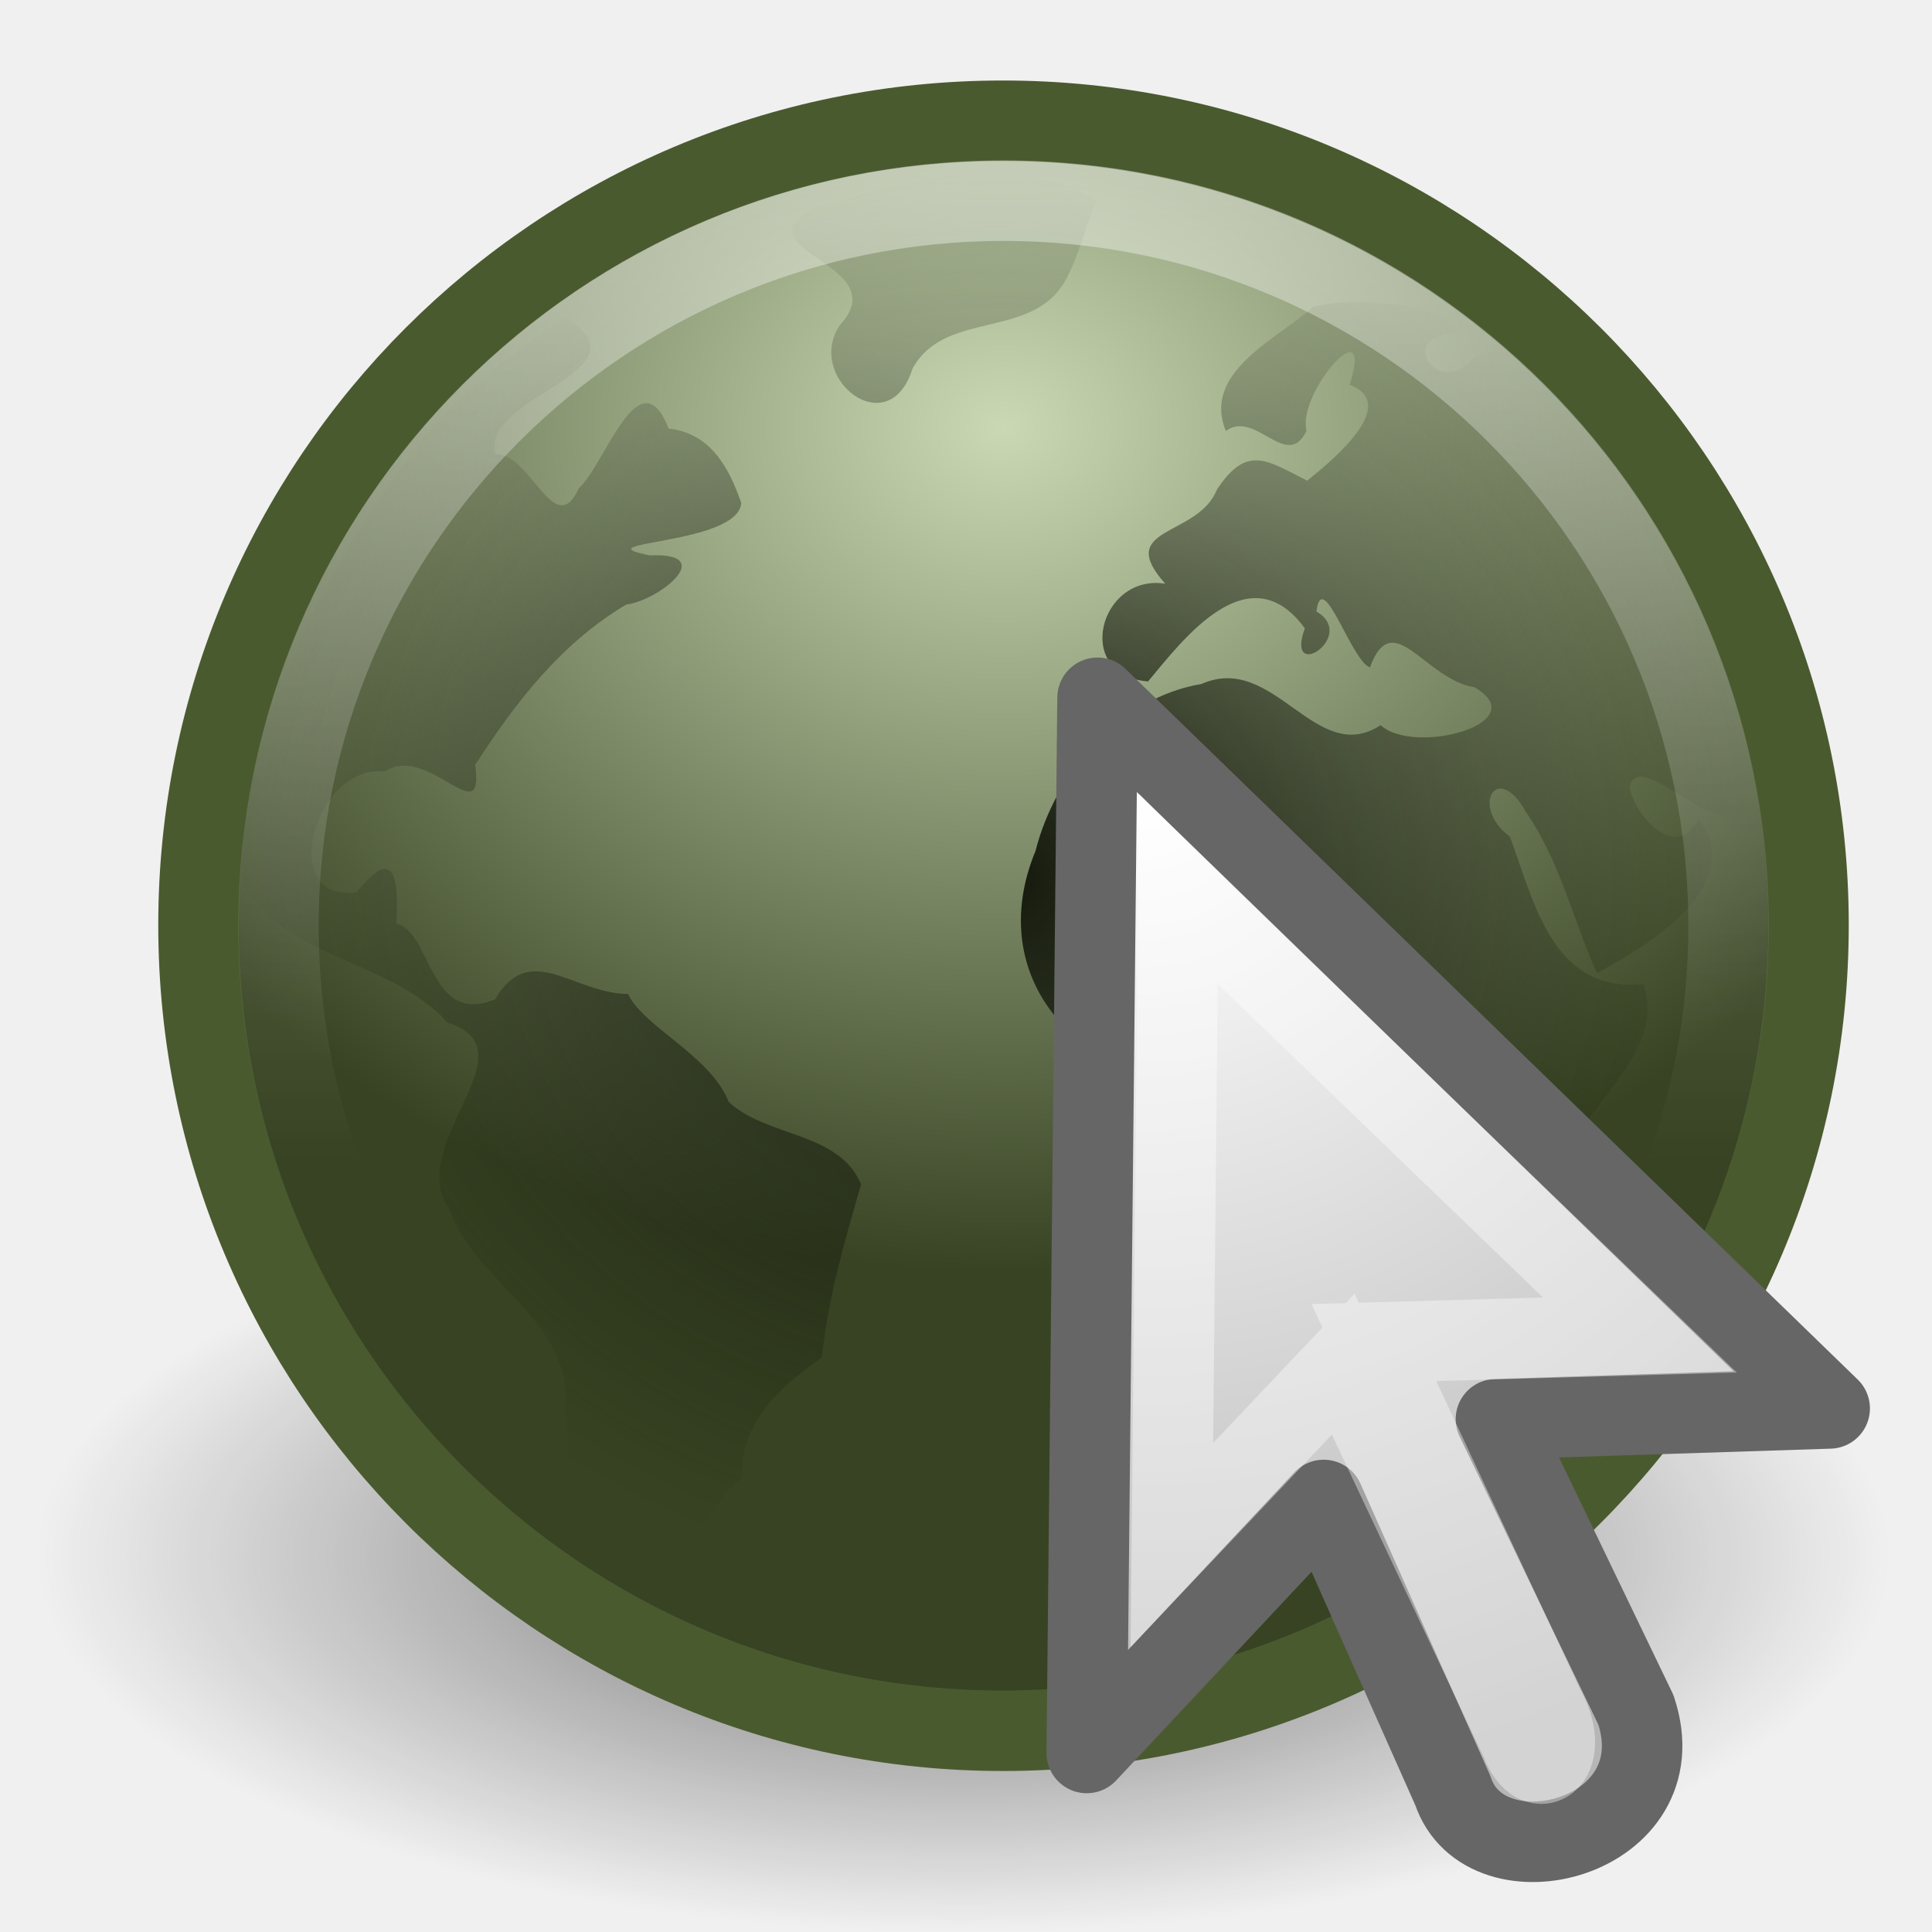
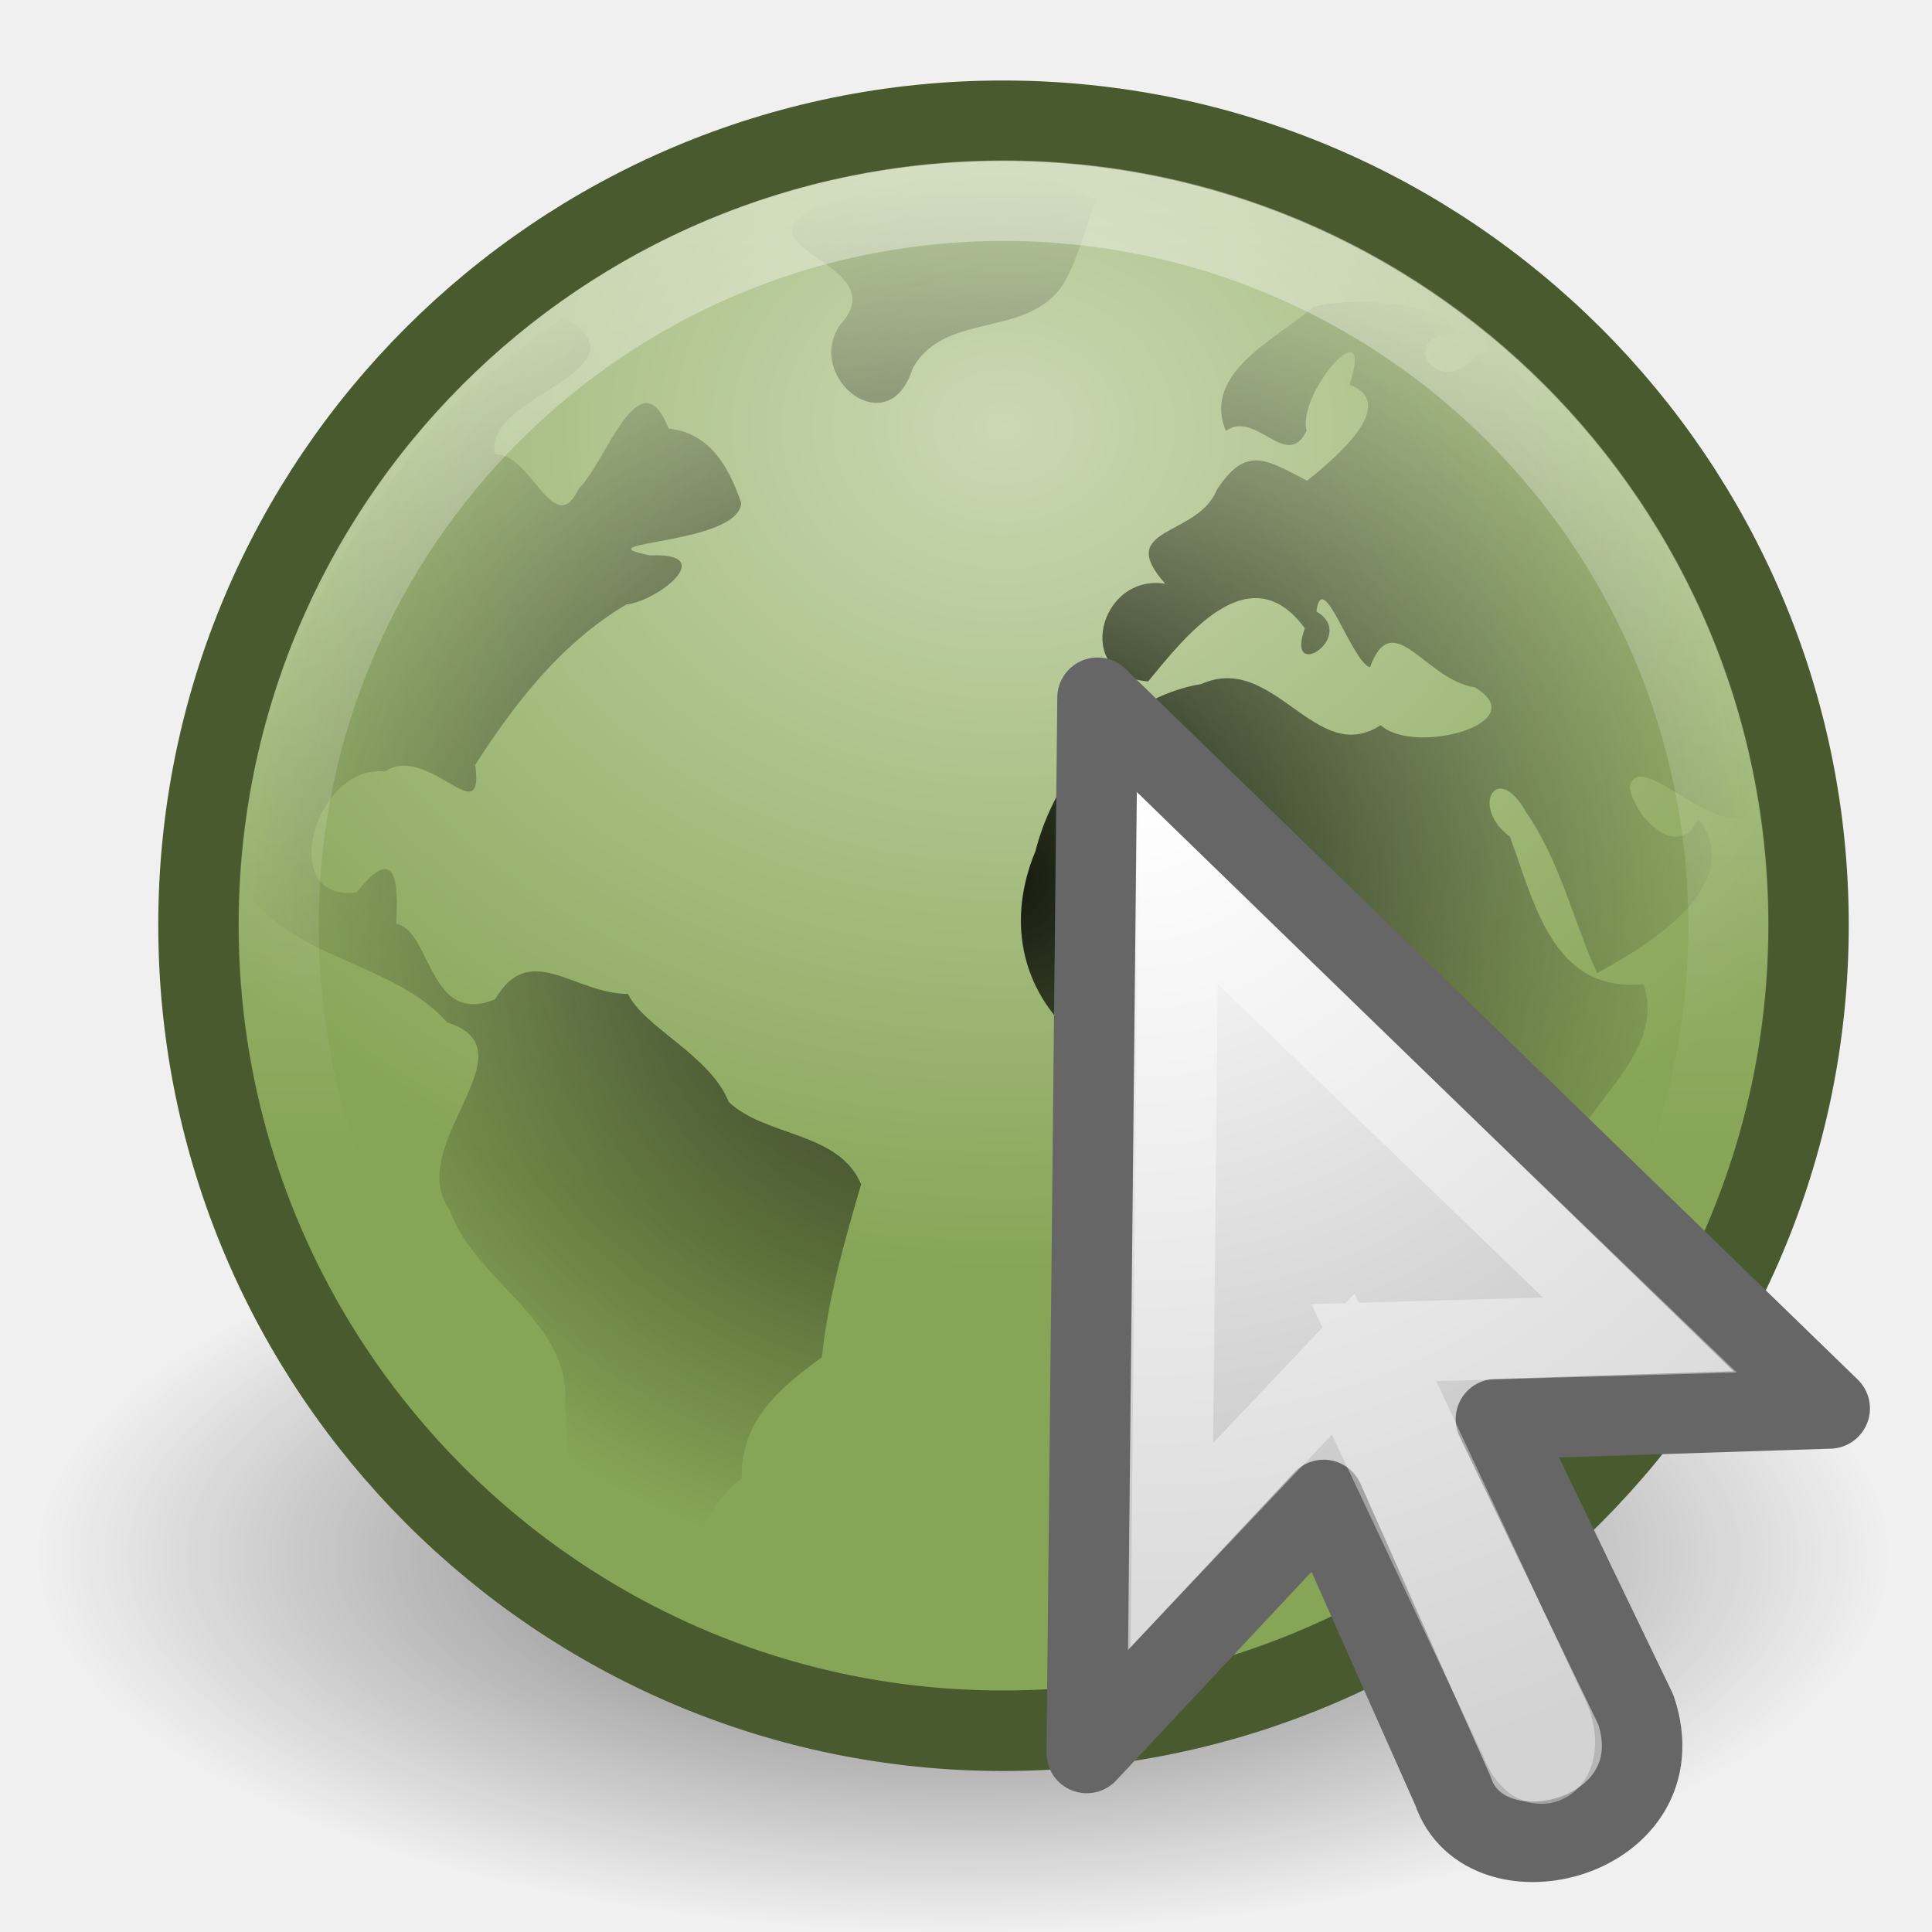
<svg xmlns="http://www.w3.org/2000/svg" xmlns:xlink="http://www.w3.org/1999/xlink" id="svg2" height="24" width="24" version="1.0">
  <defs id="defs4">
    <linearGradient id="linearGradient4662">
      <stop style="stop-color:#14180d;stop-opacity:1" offset="0" id="stop4664" />
      <stop style="stop-color:#181e0f;stop-opacity:0" offset="1" id="stop4666" />
    </linearGradient>
    <radialGradient r="8.617" gradientTransform="matrix(0.03689,1.3299,-0.94885,0.026323,29.159,-26.64)" cx="24.653" cy="18.944" gradientUnits="userSpaceOnUse" fx="24.652" id="radialGradient4646" fy="18.944" spreadMethod="pad">
      <stop offset="0" style="stop-color:#557695" id="stop4648" />
      <stop offset="1" style="stop-color:#e8f1fa;stop-opacity:1" id="stop4650" />
    </radialGradient>
    <radialGradient r="8.617" gradientTransform="matrix(0.03689,1.3299,-0.94885,0.026323,29.159,-26.64)" cx="24.653" cy="18.944" gradientUnits="userSpaceOnUse" fx="24.652" id="radialGradient4640" fy="18.944" spreadMethod="pad">
      <stop offset="0" style="stop-color:#557695" id="stop4642" />
      <stop offset="1" style="stop-color:#e8f1fa;stop-opacity:1" id="stop4644" />
    </radialGradient>
    <radialGradient r="8.617" gradientTransform="matrix(0.03689,1.3299,-0.94885,0.026323,29.159,-26.64)" cx="24.653" cy="18.944" gradientUnits="userSpaceOnUse" fx="24.652" id="radialGradient4634" fy="18.944" spreadMethod="pad">
      <stop offset="0" style="stop-color:#557695" id="stop4636" />
      <stop offset="1" style="stop-color:#e6f0f9;stop-opacity:1" id="stop4638" />
    </radialGradient>
    <radialGradient r="8.617" gradientTransform="matrix(0.03689,1.3299,-0.94885,0.026323,29.159,-26.64)" cx="24.653" cy="18.944" gradientUnits="userSpaceOnUse" fx="24.652" id="radialGradient4628" fy="18.944" spreadMethod="pad">
      <stop offset="0" style="stop-color:#557695" id="stop4630" />
      <stop offset="1" style="stop-color:#e4eef9;stop-opacity:1" id="stop4632" />
    </radialGradient>
    <radialGradient r="8.617" gradientTransform="matrix(0.03689,1.3299,-0.94885,0.026323,29.159,-26.64)" cx="24.653" cy="18.944" gradientUnits="userSpaceOnUse" fx="24.652" id="radialGradient4622" fy="18.944" spreadMethod="pad">
      <stop offset="0" style="stop-color:#557695" id="stop4624" />
      <stop offset="1" style="stop-color:#dfecf8;stop-opacity:1" id="stop4626" />
    </radialGradient>
    <radialGradient r="8.617" gradientTransform="matrix(0.03689,1.3299,-0.94885,0.026323,29.159,-26.64)" cx="24.653" cy="18.944" gradientUnits="userSpaceOnUse" fx="24.652" id="radialGradient4616" fy="18.944" spreadMethod="pad">
      <stop offset="0" style="stop-color:#557695" id="stop4618" />
      <stop offset="1" style="stop-color:#ddeaf7;stop-opacity:1" id="stop4620" />
    </radialGradient>
    <radialGradient r="8.617" gradientTransform="matrix(0.03689,1.3299,-0.94885,0.026323,29.159,-26.64)" cx="24.653" cy="18.944" gradientUnits="userSpaceOnUse" fx="24.652" id="radialGradient4610" fy="18.944" spreadMethod="pad">
      <stop offset="0" style="stop-color:#557695" id="stop4612" />
      <stop offset="1" style="stop-color:#d8e7f6;stop-opacity:1" id="stop4614" />
    </radialGradient>
    <radialGradient r="8.617" gradientTransform="matrix(0.03689,1.3299,-0.94885,0.026323,29.159,-26.64)" cx="24.653" cy="18.944" gradientUnits="userSpaceOnUse" fx="24.652" id="radialGradient4604" fy="18.944" spreadMethod="pad">
      <stop offset="0" style="stop-color:#557695" id="stop4606" />
      <stop offset="1" style="stop-color:#d6e6f6;stop-opacity:1" id="stop4608" />
    </radialGradient>
    <radialGradient r="8.617" gradientTransform="matrix(0.03689,1.3299,-0.94885,0.026323,29.159,-26.64)" cx="24.653" cy="18.944" gradientUnits="userSpaceOnUse" fx="24.652" id="radialGradient4598" fy="18.944" spreadMethod="pad">
      <stop offset="0" style="stop-color:#557695" id="stop4600" />
      <stop offset="1" style="stop-color:#cfe2f4;stop-opacity:1" id="stop4602" />
    </radialGradient>
    <radialGradient r="8.617" gradientTransform="matrix(0.03689,1.3299,-0.94885,0.026323,29.159,-26.64)" cx="24.653" cy="18.944" gradientUnits="userSpaceOnUse" fx="24.652" id="radialGradient4592" fy="18.944" spreadMethod="pad">
      <stop offset="0" style="stop-color:#557695" id="stop4594" />
      <stop offset="1" style="stop-color:#cde0f4;stop-opacity:1" id="stop4596" />
    </radialGradient>
    <radialGradient r="8.617" gradientTransform="matrix(0.03689,1.3299,-0.94885,0.026323,29.159,-26.64)" cx="24.653" cy="18.944" gradientUnits="userSpaceOnUse" fx="24.652" id="radialGradient4586" fy="18.944" spreadMethod="pad">
      <stop offset="0" style="stop-color:#557695" id="stop4588" />
      <stop offset="1" style="stop-color:#cbdff3;stop-opacity:1" id="stop4590" />
    </radialGradient>
    <radialGradient r="8.617" gradientTransform="matrix(0.03689,1.3299,-0.94885,0.026323,29.159,-26.64)" cx="24.653" cy="18.944" gradientUnits="userSpaceOnUse" fx="24.652" id="radialGradient4580" fy="18.944" spreadMethod="pad">
      <stop offset="0" style="stop-color:#557695" id="stop4582" />
      <stop offset="1" style="stop-color:#c6dcf2;stop-opacity:1" id="stop4584" />
    </radialGradient>
    <radialGradient r="8.617" gradientTransform="matrix(0.03689,1.3299,-0.94885,0.026323,29.159,-26.64)" cx="24.653" cy="18.944" gradientUnits="userSpaceOnUse" fx="24.652" id="radialGradient4574" fy="18.944" spreadMethod="pad">
      <stop offset="0" style="stop-color:#557695" id="stop4576" />
      <stop offset="1" style="stop-color:#c1daf1;stop-opacity:1" id="stop4578" />
    </radialGradient>
    <radialGradient r="8.617" gradientTransform="matrix(0.03689,1.3299,-0.94885,0.026323,29.159,-26.64)" cx="24.653" cy="18.944" gradientUnits="userSpaceOnUse" fx="24.652" id="radialGradient4568" fy="18.944" spreadMethod="pad">
      <stop offset="0" style="stop-color:#557695" id="stop4570" />
      <stop offset="1" style="stop-color:#bfd8f0;stop-opacity:1" id="stop4572" />
    </radialGradient>
    <radialGradient r="8.617" gradientTransform="matrix(0.03689,1.3299,-0.94885,0.026323,29.159,-26.64)" cx="24.653" cy="18.944" gradientUnits="userSpaceOnUse" fx="24.652" id="radialGradient4562" fy="18.944" spreadMethod="pad">
      <stop offset="0" style="stop-color:#557695" id="stop4564" />
      <stop offset="1" style="stop-color:#bdd7f0;stop-opacity:1" id="stop4566" />
    </radialGradient>
    <radialGradient r="8.617" gradientTransform="matrix(0.03689,1.3299,-0.94885,0.026323,29.159,-26.64)" cx="24.653" cy="18.944" gradientUnits="userSpaceOnUse" fx="24.652" id="radialGradient4556" fy="18.944" spreadMethod="pad">
      <stop offset="0" style="stop-color:#557695" id="stop4558" />
      <stop offset="1" style="stop-color:#b8d4ef;stop-opacity:1" id="stop4560" />
    </radialGradient>
    <radialGradient r="8.617" gradientTransform="matrix(0.03689,1.3299,-0.94885,0.026323,29.159,-26.64)" cx="24.653" cy="18.944" gradientUnits="userSpaceOnUse" fx="24.652" id="radialGradient4550" fy="18.944" spreadMethod="pad">
      <stop offset="0" style="stop-color:#557695" id="stop4552" />
      <stop offset="1" style="stop-color:#b6d3ee;stop-opacity:1" id="stop4554" />
    </radialGradient>
    <radialGradient r="8.617" gradientTransform="matrix(0.03689,1.3299,-0.94885,0.026323,29.159,-26.64)" cx="24.653" cy="18.944" gradientUnits="userSpaceOnUse" fx="24.652" id="radialGradient4544" fy="18.944" spreadMethod="pad">
      <stop offset="0" style="stop-color:#557695" id="stop4546" />
      <stop offset="1" style="stop-color:#98c1e8;stop-opacity:1" id="stop4548" />
    </radialGradient>
    <radialGradient r="8.617" gradientTransform="matrix(0.03689,1.3299,-0.94885,0.026323,29.159,-26.64)" cx="24.653" cy="18.944" gradientUnits="userSpaceOnUse" fx="24.652" id="radialGradient4538" fy="18.944" spreadMethod="pad">
      <stop offset="0" style="stop-color:#557695" id="stop4540" />
      <stop offset="1" style="stop-color:#96bfe7;stop-opacity:1" id="stop4542" />
    </radialGradient>
    <radialGradient r="8.617" gradientTransform="matrix(0.03689,1.3299,-0.94885,0.026323,29.159,-26.64)" cx="24.653" cy="18.944" gradientUnits="userSpaceOnUse" fx="24.652" id="radialGradient4530" fy="18.944" spreadMethod="pad">
      <stop offset="0" style="stop-color:#557695" id="stop4532" />
      <stop offset="1" style="stop-color:#d6e6f6;stop-opacity:1" id="stop4534" />
    </radialGradient>
    <radialGradient r="8.617" gradientTransform="matrix(0.03689,1.3299,-0.94885,0.026323,29.159,-26.64)" cx="24.653" cy="18.944" gradientUnits="userSpaceOnUse" fx="24.652" id="radialGradient4524" fy="18.944" spreadMethod="pad">
      <stop offset="0" style="stop-color:#557695" id="stop4526" />
      <stop offset="1" style="stop-color:#d6e6f6;stop-opacity:1" id="stop4528" />
    </radialGradient>
    <radialGradient r="8.617" gradientTransform="matrix(0.03689,1.3299,-0.94885,0.026323,29.159,-26.64)" cx="24.653" cy="18.944" gradientUnits="userSpaceOnUse" fx="24.652" id="radialGradient4518" fy="18.944" spreadMethod="pad">
      <stop offset="0" style="stop-color:#557695" id="stop4520" />
      <stop offset="1" style="stop-color:#d4e5f5;stop-opacity:1" id="stop4522" />
    </radialGradient>
    <radialGradient r="8.617" gradientTransform="matrix(0.03689,1.3299,-0.94885,0.026323,29.159,-26.64)" cx="24.653" cy="18.944" gradientUnits="userSpaceOnUse" fx="24.652" id="radialGradient4512" fy="18.944" spreadMethod="pad">
      <stop offset="0" style="stop-color:#0978e1;stop-opacity:1" id="stop4514" />
      <stop offset="1" style="stop-color:#15395c" id="stop4516" />
    </radialGradient>
    <radialGradient r="8.617" gradientTransform="matrix(0.03689,1.3299,-0.94885,0.026323,29.159,-26.64)" cx="24.653" cy="18.944" gradientUnits="userSpaceOnUse" fx="24.652" id="radialGradient4506" fy="18.944" spreadMethod="pad">
      <stop offset="0" style="stop-color:#0978e1;stop-opacity:1" id="stop4508" />
      <stop offset="1" style="stop-color:#15395c" id="stop4510" />
    </radialGradient>
    <radialGradient r="8.617" gradientTransform="matrix(0.03689,1.3299,-0.94885,0.026323,29.159,-26.64)" cx="24.653" cy="18.944" gradientUnits="userSpaceOnUse" fx="24.652" id="radialGradient4500" fy="18.944" spreadMethod="pad">
      <stop offset="0" style="stop-color:#0978e1;stop-opacity:1" id="stop4502" />
      <stop offset="1" style="stop-color:#15395c" id="stop4504" />
    </radialGradient>
    <radialGradient r="8.617" gradientTransform="matrix(0.03689,1.3299,-0.94885,0.026323,29.159,-26.64)" cx="24.653" cy="18.944" gradientUnits="userSpaceOnUse" fx="24.652" id="radialGradient4494" fy="18.944" spreadMethod="pad">
      <stop offset="0" style="stop-color:#0978e1;stop-opacity:1" id="stop4496" />
      <stop offset="1" style="stop-color:#15395c" id="stop4498" />
    </radialGradient>
    <radialGradient r="8.617" gradientTransform="matrix(0.03689,1.3299,-0.94885,0.026323,29.159,-26.64)" cx="24.653" cy="18.944" gradientUnits="userSpaceOnUse" fx="24.652" id="radialGradient4488" fy="18.944" spreadMethod="pad">
      <stop offset="0" style="stop-color:#0a78e0;stop-opacity:1" id="stop4490" />
      <stop offset="1" style="stop-color:#15395c" id="stop4492" />
    </radialGradient>
    <radialGradient r="8.617" gradientTransform="matrix(0.03689,1.3299,-0.94885,0.026323,29.159,-26.64)" cx="24.653" cy="18.944" gradientUnits="userSpaceOnUse" fx="24.652" id="radialGradient4482" fy="18.944" spreadMethod="pad">
      <stop offset="0" style="stop-color:#0a78e0;stop-opacity:1" id="stop4484" />
      <stop offset="1" style="stop-color:#15395c" id="stop4486" />
    </radialGradient>
    <radialGradient r="8.617" gradientTransform="matrix(0.03689,1.3299,-0.94885,0.026323,29.159,-26.64)" cx="24.653" cy="18.944" gradientUnits="userSpaceOnUse" fx="24.652" id="radialGradient4476" fy="18.944" spreadMethod="pad">
      <stop offset="0" style="stop-color:#1778d4;stop-opacity:1" id="stop4478" />
      <stop offset="1" style="stop-color:#15395c" id="stop4480" />
    </radialGradient>
    <radialGradient r="8.617" gradientTransform="matrix(0.03689,1.3299,-0.94885,0.026323,29.159,-26.64)" cx="24.653" cy="18.944" gradientUnits="userSpaceOnUse" fx="24.652" id="radialGradient4470" fy="18.944" spreadMethod="pad">
      <stop offset="0" style="stop-color:#1778d4;stop-opacity:1" id="stop4472" />
      <stop offset="1" style="stop-color:#15395c" id="stop4474" />
    </radialGradient>
    <radialGradient r="8.617" gradientTransform="matrix(0.03689,1.3299,-0.94885,0.026323,29.159,-26.64)" cx="24.653" cy="18.944" gradientUnits="userSpaceOnUse" fx="24.652" id="radialGradient4464" fy="18.944" spreadMethod="pad">
      <stop offset="0" style="stop-color:#1878d2;stop-opacity:1" id="stop4466" />
      <stop offset="1" style="stop-color:#15395c" id="stop4468" />
    </radialGradient>
    <radialGradient r="8.617" gradientTransform="matrix(0.03689,1.3299,-0.94885,0.026323,29.159,-26.64)" cx="24.653" cy="18.944" gradientUnits="userSpaceOnUse" fx="24.652" id="radialGradient4458" fy="18.944" spreadMethod="pad">
      <stop offset="0" style="stop-color:#1878d2;stop-opacity:1" id="stop4460" />
      <stop offset="1" style="stop-color:#15395c" id="stop4462" />
    </radialGradient>
    <radialGradient r="8.617" gradientTransform="matrix(0.03689,1.3299,-0.94885,0.026323,29.159,-26.64)" cx="24.653" cy="18.944" gradientUnits="userSpaceOnUse" fx="24.652" id="radialGradient4452" fy="18.944" spreadMethod="pad">
      <stop offset="0" style="stop-color:#709555;stop-opacity:1" id="stop4454" />
      <stop offset="1" style="stop-color:#15395c" id="stop4456" />
    </radialGradient>
    <radialGradient r="8.617" gradientTransform="matrix(0.03689,1.3299,-0.94885,0.026323,29.159,-26.64)" cx="24.653" cy="18.944" gradientUnits="userSpaceOnUse" fx="24.652" id="radialGradient4446" fy="18.944" spreadMethod="pad">
      <stop offset="0" style="stop-color:#709555;stop-opacity:1" id="stop4448" />
      <stop offset="1" style="stop-color:#15395c" id="stop4450" />
    </radialGradient>
    <radialGradient r="8.617" gradientTransform="matrix(0.03689,1.3299,-0.94885,0.026323,29.159,-26.64)" cx="24.653" cy="18.944" gradientUnits="userSpaceOnUse" fx="24.652" id="radialGradient4440" fy="18.944" spreadMethod="pad">
      <stop offset="0" style="stop-color:#709555;stop-opacity:1" id="stop4442" />
      <stop offset="1" style="stop-color:#15395c" id="stop4444" />
    </radialGradient>
    <radialGradient r="8.617" gradientTransform="matrix(0.03689,1.3299,-0.94885,0.026323,29.159,-26.64)" cx="24.653" cy="18.944" gradientUnits="userSpaceOnUse" fx="24.652" id="radialGradient4434" fy="18.944" spreadMethod="pad">
      <stop offset="0" style="stop-color:#709555;stop-opacity:1" id="stop4436" />
      <stop offset="1" style="stop-color:#15395c" id="stop4438" />
    </radialGradient>
    <radialGradient r="8.617" gradientTransform="matrix(0.03689,1.3299,-0.94885,0.026323,29.159,-26.64)" cx="24.653" cy="18.944" gradientUnits="userSpaceOnUse" fx="24.652" id="radialGradient4428" fy="18.944" spreadMethod="pad">
      <stop offset="0" style="stop-color:#709555;stop-opacity:1" id="stop4430" />
      <stop offset="1" style="stop-color:#15395c" id="stop4432" />
    </radialGradient>
    <radialGradient r="8.617" gradientTransform="matrix(0.03689,1.3299,-0.94885,0.026323,29.159,-26.64)" cx="24.653" cy="18.944" gradientUnits="userSpaceOnUse" fx="24.652" id="radialGradient4422" fy="18.944" spreadMethod="pad">
      <stop offset="0" style="stop-color:#709555;stop-opacity:1" id="stop4424" />
      <stop offset="1" style="stop-color:#15395c" id="stop4426" />
    </radialGradient>
    <radialGradient r="8.617" gradientTransform="matrix(0.03689,1.3299,-0.94885,0.026323,29.159,-26.64)" cx="24.653" cy="18.944" gradientUnits="userSpaceOnUse" fx="24.652" id="radialGradient4416" fy="18.944" spreadMethod="pad">
      <stop offset="0" style="stop-color:#6e9555;stop-opacity:1" id="stop4418" />
      <stop offset="1" style="stop-color:#15395c" id="stop4420" />
    </radialGradient>
    <radialGradient r="8.617" gradientTransform="matrix(0.03689,1.3299,-0.94885,0.026323,29.159,-26.64)" cx="24.653" cy="18.944" gradientUnits="userSpaceOnUse" fx="24.652" id="radialGradient4410" fy="18.944" spreadMethod="pad">
      <stop offset="0" style="stop-color:#6e9555;stop-opacity:1" id="stop4412" />
      <stop offset="1" style="stop-color:#15395c" id="stop4414" />
    </radialGradient>
    <radialGradient r="8.617" gradientTransform="matrix(0.03689,1.3299,-0.94885,0.026323,29.159,-26.64)" cx="24.653" cy="18.944" gradientUnits="userSpaceOnUse" fx="24.652" id="radialGradient4404" fy="18.944" spreadMethod="pad">
      <stop offset="0" style="stop-color:#6c9555;stop-opacity:1" id="stop4406" />
      <stop offset="1" style="stop-color:#15395c" id="stop4408" />
    </radialGradient>
    <radialGradient r="8.617" gradientTransform="matrix(0.03689,1.3299,-0.94885,0.026323,29.159,-26.64)" cx="24.653" cy="18.944" gradientUnits="userSpaceOnUse" fx="24.652" id="radialGradient4398" fy="18.944" spreadMethod="pad">
      <stop offset="0" style="stop-color:#6c9555;stop-opacity:1" id="stop4400" />
      <stop offset="1" style="stop-color:#15395c" id="stop4402" />
    </radialGradient>
    <radialGradient r="8.617" gradientTransform="matrix(0.03689,1.3299,-0.94885,0.026323,29.159,-26.64)" cx="24.653" cy="18.944" gradientUnits="userSpaceOnUse" fx="24.652" id="radialGradient4392" fy="18.944" spreadMethod="pad">
      <stop offset="0" style="stop-color:#55955c;stop-opacity:1" id="stop4394" />
      <stop offset="1" style="stop-color:#15395c" id="stop4396" />
    </radialGradient>
    <radialGradient r="8.617" gradientTransform="matrix(0.03689,1.3299,-0.94885,0.026323,29.159,-26.64)" cx="24.653" cy="18.944" gradientUnits="userSpaceOnUse" fx="24.652" id="radialGradient4386" fy="18.944" spreadMethod="pad">
      <stop offset="0" style="stop-color:#55955c;stop-opacity:1" id="stop4388" />
      <stop offset="1" style="stop-color:#15395c" id="stop4390" />
    </radialGradient>
    <radialGradient r="8.617" gradientTransform="matrix(0.03689,1.3299,-0.94885,0.026323,29.159,-26.64)" cx="24.653" cy="18.944" gradientUnits="userSpaceOnUse" fx="24.652" id="radialGradient4380" fy="18.944" spreadMethod="pad">
      <stop offset="0" style="stop-color:#55955e;stop-opacity:1" id="stop4382" />
      <stop offset="1" style="stop-color:#15395c" id="stop4384" />
    </radialGradient>
    <radialGradient r="8.617" gradientTransform="matrix(0.03689,1.3299,-0.94885,0.026323,29.159,-26.64)" cx="24.653" cy="18.944" gradientUnits="userSpaceOnUse" fx="24.652" id="radialGradient4374" fy="18.944" spreadMethod="pad">
      <stop offset="0" style="stop-color:#55955e;stop-opacity:1" id="stop4376" />
      <stop offset="1" style="stop-color:#15395c" id="stop4378" />
    </radialGradient>
    <radialGradient r="8.617" gradientTransform="matrix(0.03689,1.3299,-0.94885,0.026323,29.159,-26.64)" cx="24.653" cy="18.944" gradientUnits="userSpaceOnUse" fx="24.652" id="radialGradient4368" fy="18.944" spreadMethod="pad">
      <stop offset="0" style="stop-color:#abc187;stop-opacity:1" id="stop4370" />
      <stop offset="1" style="stop-color:#15395c" id="stop4372" />
    </radialGradient>
    <radialGradient r="8.617" gradientTransform="matrix(0.03689,1.3299,-0.94885,0.026323,29.159,-26.64)" cx="24.653" cy="18.944" gradientUnits="userSpaceOnUse" fx="24.652" id="radialGradient4362" fy="18.944" spreadMethod="pad">
      <stop offset="0" style="stop-color:#abc187;stop-opacity:1" id="stop4364" />
      <stop offset="1" style="stop-color:#15395c" id="stop4366" />
    </radialGradient>
    <radialGradient r="8.617" gradientTransform="matrix(0.03689,1.3299,-0.94885,0.026323,29.159,-26.64)" cx="24.653" cy="18.944" gradientUnits="userSpaceOnUse" fx="24.652" id="radialGradient4354" fy="18.944" spreadMethod="pad">
      <stop offset="0" style="stop-color:#557695" id="stop4356" />
      <stop offset="1" style="stop-color:#15395c;stop-opacity:1" id="stop4358" />
    </radialGradient>
    <radialGradient r="8.617" gradientTransform="matrix(0.03689,1.3299,-0.94885,0.026323,29.159,-26.64)" cx="24.653" cy="18.944" gradientUnits="userSpaceOnUse" fx="24.652" id="radialGradient4348" fy="18.944" spreadMethod="pad">
      <stop offset="0" style="stop-color:#557695" id="stop4350" />
      <stop offset="1" style="stop-color:#15395c;stop-opacity:1" id="stop4352" />
    </radialGradient>
    <radialGradient r="8.617" gradientTransform="matrix(0.03689,1.3299,-0.94885,0.026323,29.159,-26.64)" cx="24.653" cy="18.944" gradientUnits="userSpaceOnUse" fx="24.652" id="radialGradient4342" fy="18.944" spreadMethod="pad">
      <stop offset="0" style="stop-color:#557695" id="stop4344" />
      <stop offset="1" style="stop-color:#abc187;stop-opacity:1" id="stop4346" />
    </radialGradient>
    <radialGradient r="8.617" gradientTransform="matrix(0.03689,1.3299,-0.94885,0.026323,29.159,-26.64)" cx="24.653" cy="18.944" gradientUnits="userSpaceOnUse" fx="24.652" id="radialGradient4336" fy="18.944" spreadMethod="pad">
      <stop offset="0" style="stop-color:#abc187;stop-opacity:1" id="stop4338" />
      <stop offset="1" style="stop-color:#15395c" id="stop4340" />
    </radialGradient>
    <radialGradient r="8.617" gradientTransform="matrix(0.03689,1.3299,-0.94885,0.026323,29.159,-26.64)" cx="24.653" cy="18.944" gradientUnits="userSpaceOnUse" fx="24.652" id="radialGradient4330" fy="18.944" spreadMethod="pad">
      <stop offset="0" style="stop-color:#abc187;stop-opacity:1" id="stop4332" />
      <stop offset="1" style="stop-color:#15395c" id="stop4334" />
    </radialGradient>
    <radialGradient r="8.617" gradientTransform="matrix(0.03689,1.3299,-0.94885,0.026323,29.159,-26.64)" cx="24.653" cy="18.944" gradientUnits="userSpaceOnUse" fx="24.652" id="radialGradient4324" fy="18.944" spreadMethod="pad">
      <stop offset="0" style="stop-color:#557695" id="stop4326" />
      <stop offset="1" style="stop-color:#c1daf1;stop-opacity:1" id="stop4328" />
    </radialGradient>
    <radialGradient r="8.617" gradientTransform="matrix(0.03689,1.3299,-0.94885,0.026323,29.159,-26.64)" cx="24.653" cy="18.944" gradientUnits="userSpaceOnUse" fx="24.652" id="radialGradient4318" fy="18.944" spreadMethod="pad">
      <stop offset="0" style="stop-color:#557695" id="stop4320" />
      <stop offset="1" style="stop-color:#c1daf1;stop-opacity:1" id="stop4322" />
    </radialGradient>
    <radialGradient r="8.617" gradientTransform="matrix(0.03689,1.3299,-0.94885,0.026323,29.159,-26.64)" cx="24.653" cy="18.944" gradientUnits="userSpaceOnUse" fx="24.652" id="radialGradient4312" fy="18.944" spreadMethod="pad">
      <stop offset="0" style="stop-color:#557695" id="stop4314" />
      <stop offset="1" style="stop-color:#cfe2f4;stop-opacity:1" id="stop4316" />
    </radialGradient>
    <radialGradient r="8.617" gradientTransform="matrix(0.03689,1.3299,-0.94885,0.026323,29.159,-26.64)" cx="24.653" cy="18.944" gradientUnits="userSpaceOnUse" fx="24.652" id="radialGradient4306" fy="18.944" spreadMethod="pad">
      <stop offset="0" style="stop-color:#557695" id="stop4308" />
      <stop offset="1" style="stop-color:#d6e6f6;stop-opacity:1" id="stop4310" />
    </radialGradient>
    <radialGradient r="8.617" gradientTransform="matrix(0.03689,1.3299,-0.94885,0.026323,29.159,-26.64)" cx="24.653" cy="18.944" gradientUnits="userSpaceOnUse" fx="24.652" id="radialGradient4300" fy="18.944" spreadMethod="pad">
      <stop offset="0" style="stop-color:#557695" id="stop4302" />
      <stop offset="1" style="stop-color:#d6e6f6;stop-opacity:1" id="stop4304" />
    </radialGradient>
    <radialGradient r="8.617" gradientTransform="matrix(0.03689,1.3299,-0.94885,0.026323,29.159,-26.64)" cx="24.653" cy="18.944" gradientUnits="userSpaceOnUse" fx="24.652" id="radialGradient4294" fy="18.944" spreadMethod="pad">
      <stop offset="0" style="stop-color:#557695" id="stop4296" />
      <stop offset="1" style="stop-color:#d6e6f6;stop-opacity:1" id="stop4298" />
    </radialGradient>
    <radialGradient r="8.617" gradientTransform="matrix(0.03689,1.3299,-0.94885,0.026323,29.159,-26.64)" cx="24.653" cy="18.944" gradientUnits="userSpaceOnUse" fx="24.652" id="radialGradient4288" fy="18.944" spreadMethod="pad">
      <stop offset="0" style="stop-color:#557695" id="stop4290" />
      <stop offset="1" style="stop-color:#c6dcf2;stop-opacity:1" id="stop4292" />
    </radialGradient>
    <radialGradient r="8.617" gradientTransform="matrix(0.03689,1.3299,-0.94885,0.026323,29.159,-26.64)" cx="24.653" cy="18.944" gradientUnits="userSpaceOnUse" fx="24.652" id="radialGradient4282" fy="18.944" spreadMethod="pad">
      <stop offset="0" style="stop-color:#557695" id="stop4284" />
      <stop offset="1" style="stop-color:#c6dcf2;stop-opacity:1" id="stop4286" />
    </radialGradient>
    <radialGradient r="8.617" gradientTransform="matrix(0.03689,1.3299,-0.94885,0.026323,29.159,-26.64)" cx="24.653" cy="18.944" gradientUnits="userSpaceOnUse" fx="24.652" id="radialGradient4276" fy="18.944" spreadMethod="pad">
      <stop offset="0" style="stop-color:#557695" id="stop4278" />
      <stop offset="1" style="stop-color:#c6dcf2;stop-opacity:1" id="stop4280" />
    </radialGradient>
    <radialGradient r="8.617" gradientTransform="matrix(0.03689,1.3299,-0.94885,0.026323,29.159,-26.64)" cx="24.653" cy="18.944" gradientUnits="userSpaceOnUse" fx="24.652" id="radialGradient4270" fy="18.944" spreadMethod="pad">
      <stop offset="0" style="stop-color:#557695" id="stop4272" />
      <stop offset="1" style="stop-color:#abc187;stop-opacity:1" id="stop4274" />
    </radialGradient>
    <radialGradient r="8.617" gradientTransform="matrix(0.03689,1.3299,-0.94885,0.026323,29.159,-26.64)" cx="24.653" cy="18.944" gradientUnits="userSpaceOnUse" fx="24.652" id="radialGradient4264" fy="18.944" spreadMethod="pad">
      <stop offset="0" style="stop-color:#ab0000;stop-opacity:0" id="stop4266" />
      <stop offset="1" style="stop-color:#15395c" id="stop4268" />
    </radialGradient>
    <radialGradient r="8.617" gradientTransform="matrix(0.03689,1.3299,-0.94885,0.026323,29.159,-26.64)" cx="24.653" cy="18.944" gradientUnits="userSpaceOnUse" fx="24.652" id="radialGradient4258" fy="18.944" spreadMethod="pad">
      <stop offset="0" style="stop-color:#ab0000;stop-opacity:0" id="stop4260" />
      <stop offset="1" style="stop-color:#15395c" id="stop4262" />
    </radialGradient>
    <radialGradient r="8.617" gradientTransform="matrix(0.03689,1.3299,-0.94885,0.026323,29.159,-26.64)" cx="24.653" cy="18.944" gradientUnits="userSpaceOnUse" fx="24.652" id="radialGradient4252" fy="18.944" spreadMethod="pad">
      <stop offset="0" style="stop-color:#a00000;stop-opacity:0" id="stop4254" />
      <stop offset="1" style="stop-color:#15395c" id="stop4256" />
    </radialGradient>
    <radialGradient r="8.617" gradientTransform="matrix(0.03689,1.3299,-0.94885,0.026323,29.159,-26.64)" cx="24.653" cy="18.944" gradientUnits="userSpaceOnUse" fx="24.652" id="radialGradient4246" fy="18.944" spreadMethod="pad">
      <stop offset="0" style="stop-color:#a00000;stop-opacity:0" id="stop4248" />
      <stop offset="1" style="stop-color:#15395c" id="stop4250" />
    </radialGradient>
    <radialGradient r="8.617" gradientTransform="matrix(0.03689,1.3299,-0.94885,0.026323,29.159,-26.64)" cx="24.653" cy="18.944" gradientUnits="userSpaceOnUse" fx="24.652" id="radialGradient4240" fy="18.944" spreadMethod="pad">
      <stop offset="0" style="stop-color:#abc187;stop-opacity:1" id="stop4242" />
      <stop offset="1" style="stop-color:#15395c" id="stop4244" />
    </radialGradient>
    <radialGradient r="8.617" gradientTransform="matrix(0.03689,1.3299,-0.94885,0.026323,29.159,-26.64)" cx="24.653" cy="18.944" gradientUnits="userSpaceOnUse" fx="24.652" id="radialGradient4234" fy="18.944" spreadMethod="pad">
      <stop offset="0" style="stop-color:#abc187;stop-opacity:1" id="stop4236" />
      <stop offset="1" style="stop-color:#15395c" id="stop4238" />
    </radialGradient>
    <radialGradient r="8.617" gradientTransform="matrix(0.03689,1.3299,-0.94885,0.026323,29.159,-26.64)" cx="24.653" cy="18.944" gradientUnits="userSpaceOnUse" fx="24.652" id="radialGradient4228" fy="18.944" spreadMethod="pad">
      <stop offset="0" style="stop-color:#557695" id="stop4230" />
      <stop offset="1" style="stop-color:#abc187;stop-opacity:1" id="stop4232" />
    </radialGradient>
    <radialGradient r="8.617" gradientTransform="matrix(0.03689,1.3299,-0.94885,0.026323,29.159,-26.64)" cx="24.653" cy="18.944" gradientUnits="userSpaceOnUse" fx="24.652" id="radialGradient4222" fy="18.944" spreadMethod="pad">
      <stop offset="0" style="stop-color:#557695" id="stop4224" />
      <stop offset="1" style="stop-color:#abc187;stop-opacity:1" id="stop4226" />
    </radialGradient>
    <radialGradient r="8.617" gradientTransform="matrix(0.03689,1.3299,-0.94885,0.026323,29.159,-26.64)" cx="24.653" cy="18.944" gradientUnits="userSpaceOnUse" fx="24.652" id="radialGradient4216" fy="18.944" spreadMethod="pad">
      <stop offset="0" style="stop-color:#557695" id="stop4218" />
      <stop offset="1" style="stop-color:#4a5a2f;stop-opacity:1" id="stop4220" />
    </radialGradient>
    <radialGradient r="8.617" gradientTransform="matrix(0.03689,1.3299,-0.94885,0.026323,29.159,-26.64)" cx="24.653" cy="18.944" gradientUnits="userSpaceOnUse" fx="24.652" id="radialGradient4210" fy="18.944" spreadMethod="pad">
      <stop offset="0" style="stop-color:#4a5a2f;stop-opacity:1" id="stop4212" />
      <stop offset="1" style="stop-color:#15395c" id="stop4214" />
    </radialGradient>
    <radialGradient r="8.617" gradientTransform="matrix(0.03689,1.3299,-0.94885,0.026323,29.159,-26.64)" cx="24.653" cy="18.944" gradientUnits="userSpaceOnUse" fx="24.652" id="radialGradient4204" fy="18.944" spreadMethod="pad">
      <stop offset="0" style="stop-color:#4a5a2f;stop-opacity:1" id="stop4206" />
      <stop offset="1" style="stop-color:#15395c" id="stop4208" />
    </radialGradient>
    <radialGradient r="8.617" gradientTransform="matrix(0.03689,1.3299,-0.94885,0.026323,29.159,-26.64)" cx="24.653" cy="18.944" gradientUnits="userSpaceOnUse" fx="24.652" id="radialGradient4198" fy="18.944" spreadMethod="pad">
      <stop offset="0" style="stop-color:#ffffff;stop-opacity:1" id="stop4200" />
      <stop offset="1" style="stop-color:#15395c" id="stop4202" />
    </radialGradient>
    <radialGradient r="8.617" gradientTransform="matrix(0.03689,1.3299,-0.94885,0.026323,29.159,-26.64)" cx="24.653" cy="18.944" gradientUnits="userSpaceOnUse" fx="24.652" id="radialGradient4192" fy="18.944" spreadMethod="pad">
      <stop offset="0" style="stop-color:#ffffff;stop-opacity:1" id="stop4194" />
      <stop offset="1" style="stop-color:#15395c" id="stop4196" />
    </radialGradient>
    <radialGradient r="8.617" gradientTransform="matrix(0.03689,1.3299,-0.94885,0.026323,29.159,-26.64)" cx="24.653" cy="18.944" gradientUnits="userSpaceOnUse" fx="24.652" id="radialGradient4186" fy="18.944" spreadMethod="pad">
      <stop offset="0" style="stop-color:#e4eaf0;stop-opacity:1" id="stop4188" />
      <stop offset="1" style="stop-color:#15395c" id="stop4190" />
    </radialGradient>
    <radialGradient r="8.617" gradientTransform="matrix(0.03689,1.3299,-0.94885,0.026323,29.159,-26.64)" cx="24.653" cy="18.944" gradientUnits="userSpaceOnUse" fx="24.652" id="radialGradient4180" fy="18.944" spreadMethod="pad">
      <stop offset="0" style="stop-color:#e4eaf0;stop-opacity:1" id="stop4182" />
      <stop offset="1" style="stop-color:#15395c" id="stop4184" />
    </radialGradient>
    <radialGradient r="8.617" gradientTransform="matrix(0.03689,1.3299,-0.94885,0.026323,29.159,-26.64)" cx="24.653" cy="18.944" gradientUnits="userSpaceOnUse" fx="24.652" id="radialGradient4174" fy="18.944" spreadMethod="pad">
      <stop offset="0" style="stop-color:#dfe6ed;stop-opacity:1" id="stop4176" />
      <stop offset="1" style="stop-color:#15395c" id="stop4178" />
    </radialGradient>
    <radialGradient r="8.617" gradientTransform="matrix(0.03689,1.3299,-0.94885,0.026323,29.159,-26.64)" cx="24.653" cy="18.944" gradientUnits="userSpaceOnUse" fx="24.652" id="radialGradient4168" fy="18.944" spreadMethod="pad">
      <stop offset="0" style="stop-color:#dfe6ed;stop-opacity:1" id="stop4170" />
      <stop offset="1" style="stop-color:#15395c" id="stop4172" />
    </radialGradient>
    <radialGradient r="8.617" gradientTransform="matrix(0.03689,1.3299,-0.94885,0.026323,29.159,-26.64)" cx="24.653" cy="18.944" gradientUnits="userSpaceOnUse" fx="24.652" id="radialGradient4162" fy="18.944" spreadMethod="pad">
      <stop offset="0" style="stop-color:#b2c3d3;stop-opacity:1" id="stop4164" />
      <stop offset="1" style="stop-color:#15395c" id="stop4166" />
    </radialGradient>
    <radialGradient r="8.617" gradientTransform="matrix(.03689 1.3299 -.94885 .026323 29.159 -26.64)" cx="24.653" cy="18.944" gradientUnits="userSpaceOnUse" fx="24.652" id="radialGradient4156">
      <stop offset="0" style="stop-color:#b2c3d3;stop-opacity:1" id="stop4158" />
      <stop offset="1" style="stop-color:#15395c" id="stop4160" />
    </radialGradient>
    <radialGradient id="radialGradient3868" gradientUnits="userSpaceOnUse" cy="4.625" cx="62.625" gradientTransform="matrix(1 0 0 .34118 0 3.0471)" r="10.625">
      <stop id="stop8840" offset="0" />
      <stop id="stop8842" style="stop-opacity:0" offset="1" />
    </radialGradient>
    <radialGradient id="radialGradient6407" gradientUnits="userSpaceOnUse" cy="5.305" cx="12.466" gradientTransform="matrix(1.2145,0,0,1,-2.6744,-1.5333e-6)" r="10.5" fx="12.466" fy="5.305" spreadMethod="pad">
      <stop id="stop8649" style="stop-color:#cad8b3;stop-opacity:1" offset="0" />
-       <stop id="stop8651" style="stop-color:#374322;stop-opacity:1" offset="1" />
+       <stop id="stop8651" style="stop-color:#87a556;stop-opacity:1" offset="1" />
    </radialGradient>
    <linearGradient id="linearGradient5158" y2="-.63" gradientUnits="userSpaceOnUse" x2="63.397" gradientTransform="matrix(1.0299 0 0 1.0299 -51.596 15.116)" y1="-12.742" x1="63.397">
      <stop id="stop4875" style="stop-color:#fff" offset="0" />
      <stop id="stop4877" style="stop-color:#fff;stop-opacity:0" offset="1" />
    </linearGradient>
    <radialGradient id="radialGradient2414" gradientUnits="userSpaceOnUse" cy="24.149" cx="17.814" gradientTransform="matrix(-1.4145 0 1.571e-8 1.3559 39.434 -22.854)" r="9.125">
      <stop id="stop4847" style="stop-color:#fff" offset="0" />
      <stop id="stop4849" style="stop-color:#b6b6b6" offset="1" />
    </radialGradient>
    <radialGradient id="radialGradient5163" fx="24.652" gradientUnits="userSpaceOnUse" cy="18.944" cx="24.653" gradientTransform="matrix(.03689 1.3299 -.94885 .026323 29.159 -26.64)" r="8.617" xlink:href="#radialGradient4646">
      <stop id="stop14112" style="stop-color:#557695" offset="0" />
      <stop id="stop14114" style="stop-color:#15395c" offset="1" />
    </radialGradient>
    <radialGradient xlink:href="#linearGradient4662" id="radialGradient4670" cx="12.389" cy="10.907" fx="12.389" fy="10.907" r="9.441" gradientTransform="matrix(1,0,0,0.9282178,0,0.7829117)" gradientUnits="userSpaceOnUse" />
  </defs>
  <g id="layer1">
    <path id="path2774" style="opacity:.56;fill-rule:evenodd;fill:url(#radialGradient3868)" d="m73.25 4.625a10.625 3.625 0 1 1 -21.25 0 10.625 3.625 0 1 1 21.25 0z" transform="matrix(1.0824 0 0 1.2907 -55.817 13.352)" />
    <path id="path2555" style="stroke-linejoin:round;stroke:#4a5a2f;stroke-linecap:round;stroke-width:1;fill:url(#radialGradient6407);fill-opacity:1;stroke-opacity:1" d="m12.458 1.5c-5.519 0-9.992 4.473-9.992 9.992s4.473 10.008 9.992 10.008 10.008-4.489 10.008-10.008c0-5.519-4.489-9.992-10.008-9.992z" />
    <path id="path6566" style="fill:url(#radialGradient4670);opacity:1;stroke:none;stroke-opacity:1;fill-opacity:1" d="m9.053 13.69c-0.227-0.579-1.057-0.93-1.252-1.343-0.67 0-1.221-0.674-1.65 0.067-0.829 0.339-0.789-0.853-1.229-0.939 0.029-0.497 0.005-1.021-0.492-0.389-1.008 0.127-0.518-1.597 0.351-1.503 0.538-0.355 1.241 0.781 1.122-0.081 0.497-0.775 1.076-1.518 1.876-1.992 0.404-0.048 1.153-0.648 0.294-0.611-0.899-0.177 1.098-0.123 1.135-0.651-0.162-0.475-0.405-0.871-0.902-0.924-0.361-0.923-0.788 0.442-1.115 0.741-0.305 0.663-0.596-0.445-1.038-0.421-0.196-0.734 1.973-1.025 0.861-1.706-0.696 0.492-1.406 0.995-1.917 1.723-1.165 1.482-1.951 3.279-2.15 5.16 0.434 1.088 1.895 1.069 2.609 1.881 1.096 0.344-0.554 1.521 0.033 2.334 0.319 0.908 1.551 1.385 1.426 2.46 0.159 0.743-0.318 2.075 0.853 2.174 0.633-0.098 0.892-0.977 1.346-1.305-0.019-0.75 0.529-1.16 0.996-1.506 0.076-0.744 0.298-1.495 0.487-2.147-0.277-0.657-1.172-0.583-1.645-1.023m4.572-11.192c-1.07-0.673-2.365-0.235-3.475 0.065-1.061 0.548 1.006 0.7 0.283 1.478-0.438 0.654 0.608 1.483 0.904 0.539 0.416-0.761 1.552-0.324 1.938-1.173 0.148-0.289 0.211-0.614 0.35-0.91m8.205 7.538c-0.421 0.542-1.474-0.797-1.585-0.253 0.063 0.365 0.598 0.93 0.857 0.391 0.657 0.874-0.825 1.678-1.262 1.917-0.299-0.666-0.462-1.393-0.88-1.998-0.363-0.655-0.704-0.067-0.202 0.302 0.31 0.845 0.537 1.941 1.661 1.833 0.342 1.077-1.264 1.708-1.03 2.808 0.279 0.824-0.113 1.493-0.78 1.899 0.261 0.64-0.367 1.702-1.099 1.91-0.453 0.286-1.02 0.25-0.949-0.472-0.311-1.041-0.547-2.07-0.37-3.175-0.178-0.658-0.323-1.466-0.531-1.956-0.794-0.694-1.788 0.676-2.282-0.34-0.715-0.613-0.864-1.49-0.513-2.33 0.244-0.971 1.041-1.903 2.063-2.074 0.901-0.399 1.419 1.041 2.224 0.512 0.419 0.384 1.922-0.026 1.168-0.47-0.616-0.094-1.017-1.021-1.301-0.248-0.231-0.077-0.592-1.257-0.665-0.694 0.521 0.303-0.395 0.905-0.144 0.209-0.695-0.948-1.513 0.139-1.947 0.66-0.937-0.073-0.606-1.343 0.213-1.214-0.639-0.715 0.402-0.573 0.64-1.165 0.369-0.564 0.614-0.375 1.123-0.115 0.414-0.33 1.125-0.961 0.528-1.192 0.316-0.992-0.658 0.099-0.535 0.572-0.247 0.508-0.631-0.267-1.003 0.002-0.3-0.729 0.636-1.142 1.085-1.539 0.512-0.146 1.678-0.043 1.802 0.323-0.803 0.005-0.25 0.828 0.184 0.317 0.616-0.427 1.247 0.938 1.73 1.374 0.946 1.218 1.569 2.683 1.8 4.207z" />
    <path id="path8655" style="opacity:.4;stroke:url(#linearGradient5158);fill:none" d="m21.473 11.5c0 4.975-4.033 9.008-9.007 9.008-4.975 0-9.007-4.033-9.007-9.008 0-4.975 4.033-9.007 9.007-9.007 4.974 0 9.007 4.032 9.007 9.007z" />
    <path id="path3970" style="stroke-linejoin:round;fill-rule:evenodd;stroke:#666;fill:url(#radialGradient2414)" d="m13.634 8.669 9.095 8.827-4.146 0.134s1.739 3.611 1.739 3.611c0.535 1.605-1.873 2.207-2.274 1.003l-1.605-3.611-2.943 3.143 0.134-13.108z" />
    <path id="path4853" style="opacity:.4;stroke:#fff;fill:none" d="m14.64 11.059 5.731 5.525-3.304 0.094s2.117 4.535 2.117 4.535c0.347 0.613-0.083 0.977-0.291 0.422 0 0-2.207-4.689-2.207-4.689l-2.129 2.247 0.082-8.135z" />
  </g>
</svg>
